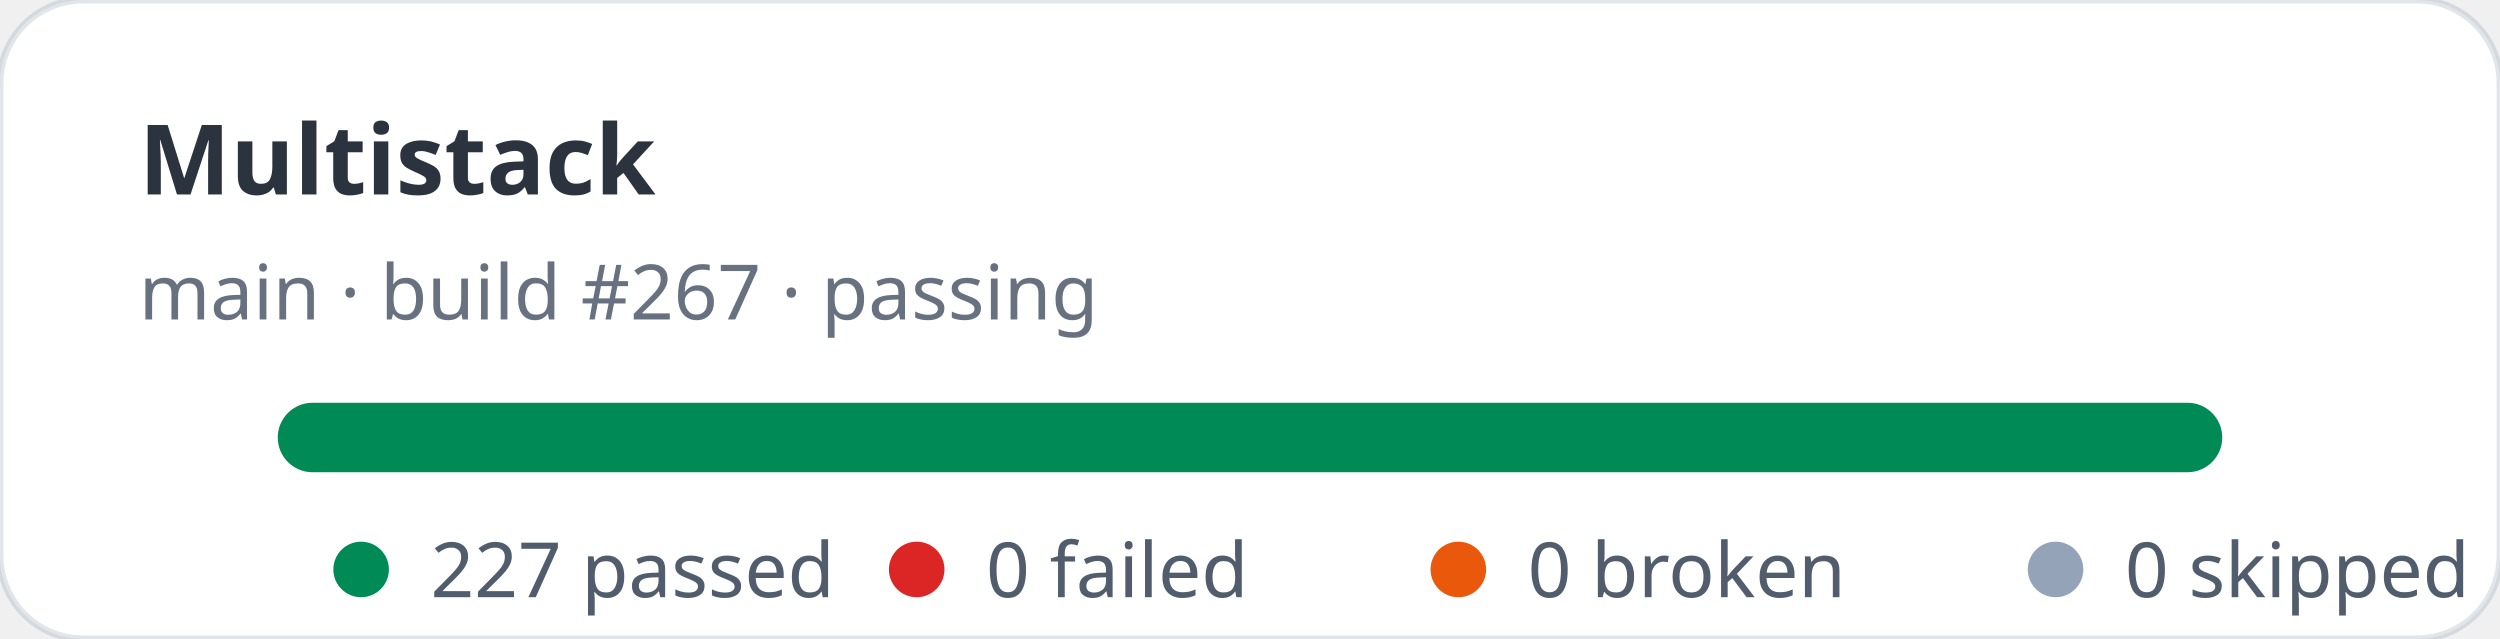
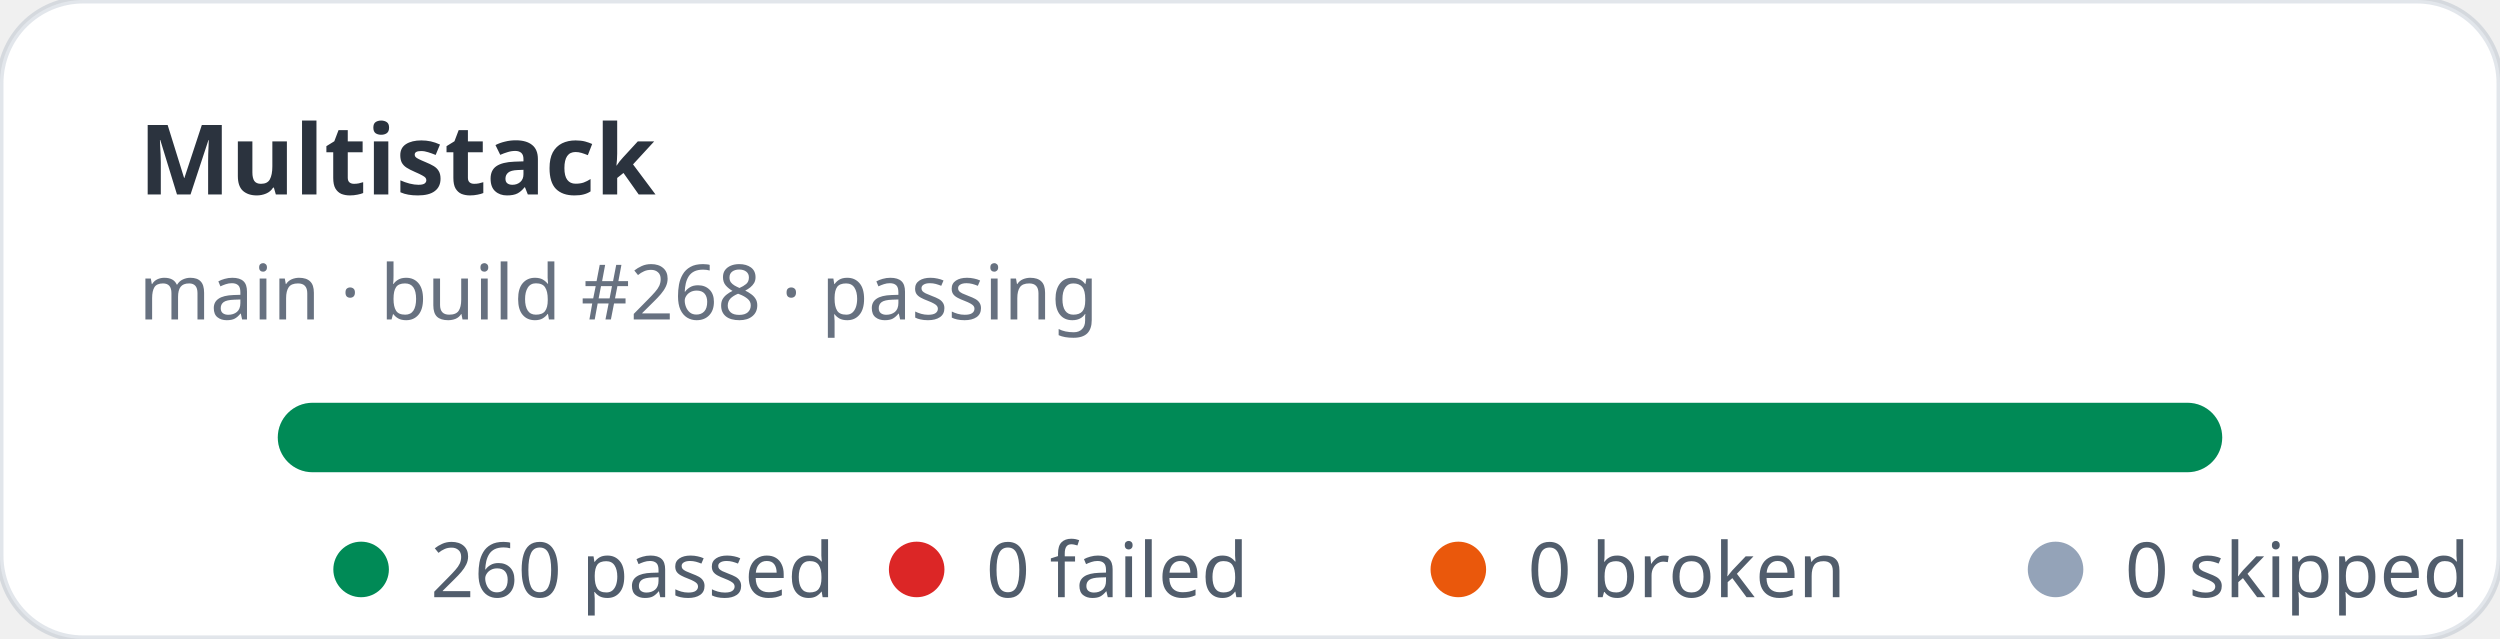
- <svg xmlns="http://www.w3.org/2000/svg" width="360" height="92" viewBox="0 0 360 92" role="img" aria-label="Multistack stats: 227 passed, 0 failed">
+ <svg xmlns="http://www.w3.org/2000/svg" width="360" height="92" viewBox="0 0 360 92" role="img" aria-label="Multistack stats: 260 passed, 0 failed">
  <rect width="360" height="92" rx="12" fill="#ffffff" stroke="rgba(11,48,86,0.12)" />
  <text x="20" y="28" fill="rgba(1,10,24,0.83)" font-family="ui-sans-serif,system-ui,sans-serif" font-size="14" font-weight="700">Multistack</text>
-   <text x="20" y="46" fill="rgba(2,19,44,0.6)" font-family="ui-sans-serif,system-ui,sans-serif" font-size="11">main · build #267 · passing</text>
+   <text x="20" y="46" fill="rgba(2,19,44,0.6)" font-family="ui-sans-serif,system-ui,sans-serif" font-size="11">main · build #268 · passing</text>
  <rect x="40" y="58" width="280" height="10" rx="5" fill="#e2e8f0" />
  <rect x="40" y="58" width="280" height="10" rx="5" fill="#008a56" />
  <g font-family="ui-sans-serif,system-ui,sans-serif" font-size="11" fill="rgba(1,18,40,0.68)">
    <circle cx="52" cy="82" r="4" fill="#008a56" />
-     <text x="62" y="86">227 passed</text>
+     <text x="62" y="86">260 passed</text>
    <circle cx="132" cy="82" r="4" fill="#dc2626" />
    <text x="142" y="86">0 failed</text>
    <circle cx="210" cy="82" r="4" fill="#ea580c" />
    <text x="220" y="86">0 broken</text>
    <circle cx="296" cy="82" r="4" fill="#94a3b8" />
    <text x="306" y="86">0 skipped</text>
  </g>
</svg>
